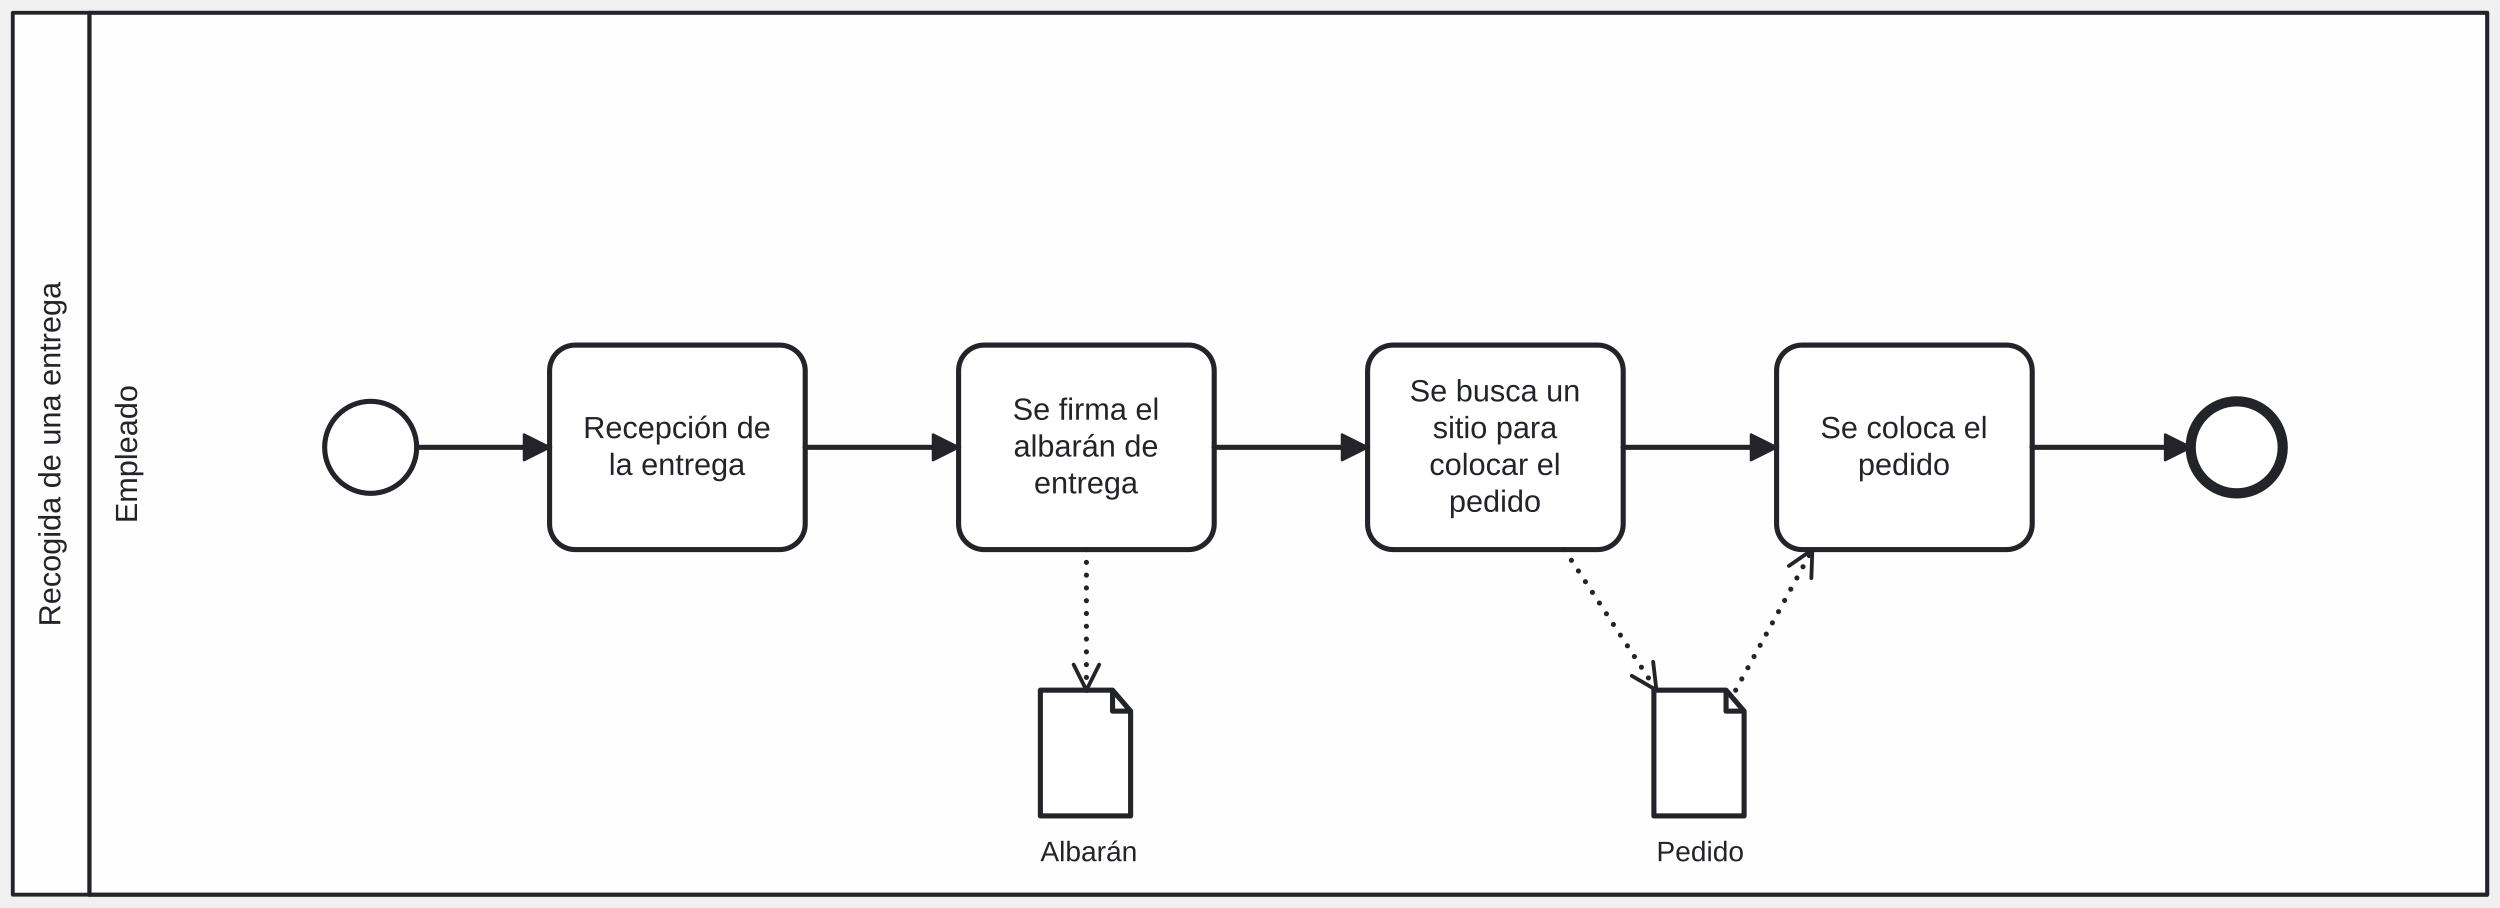
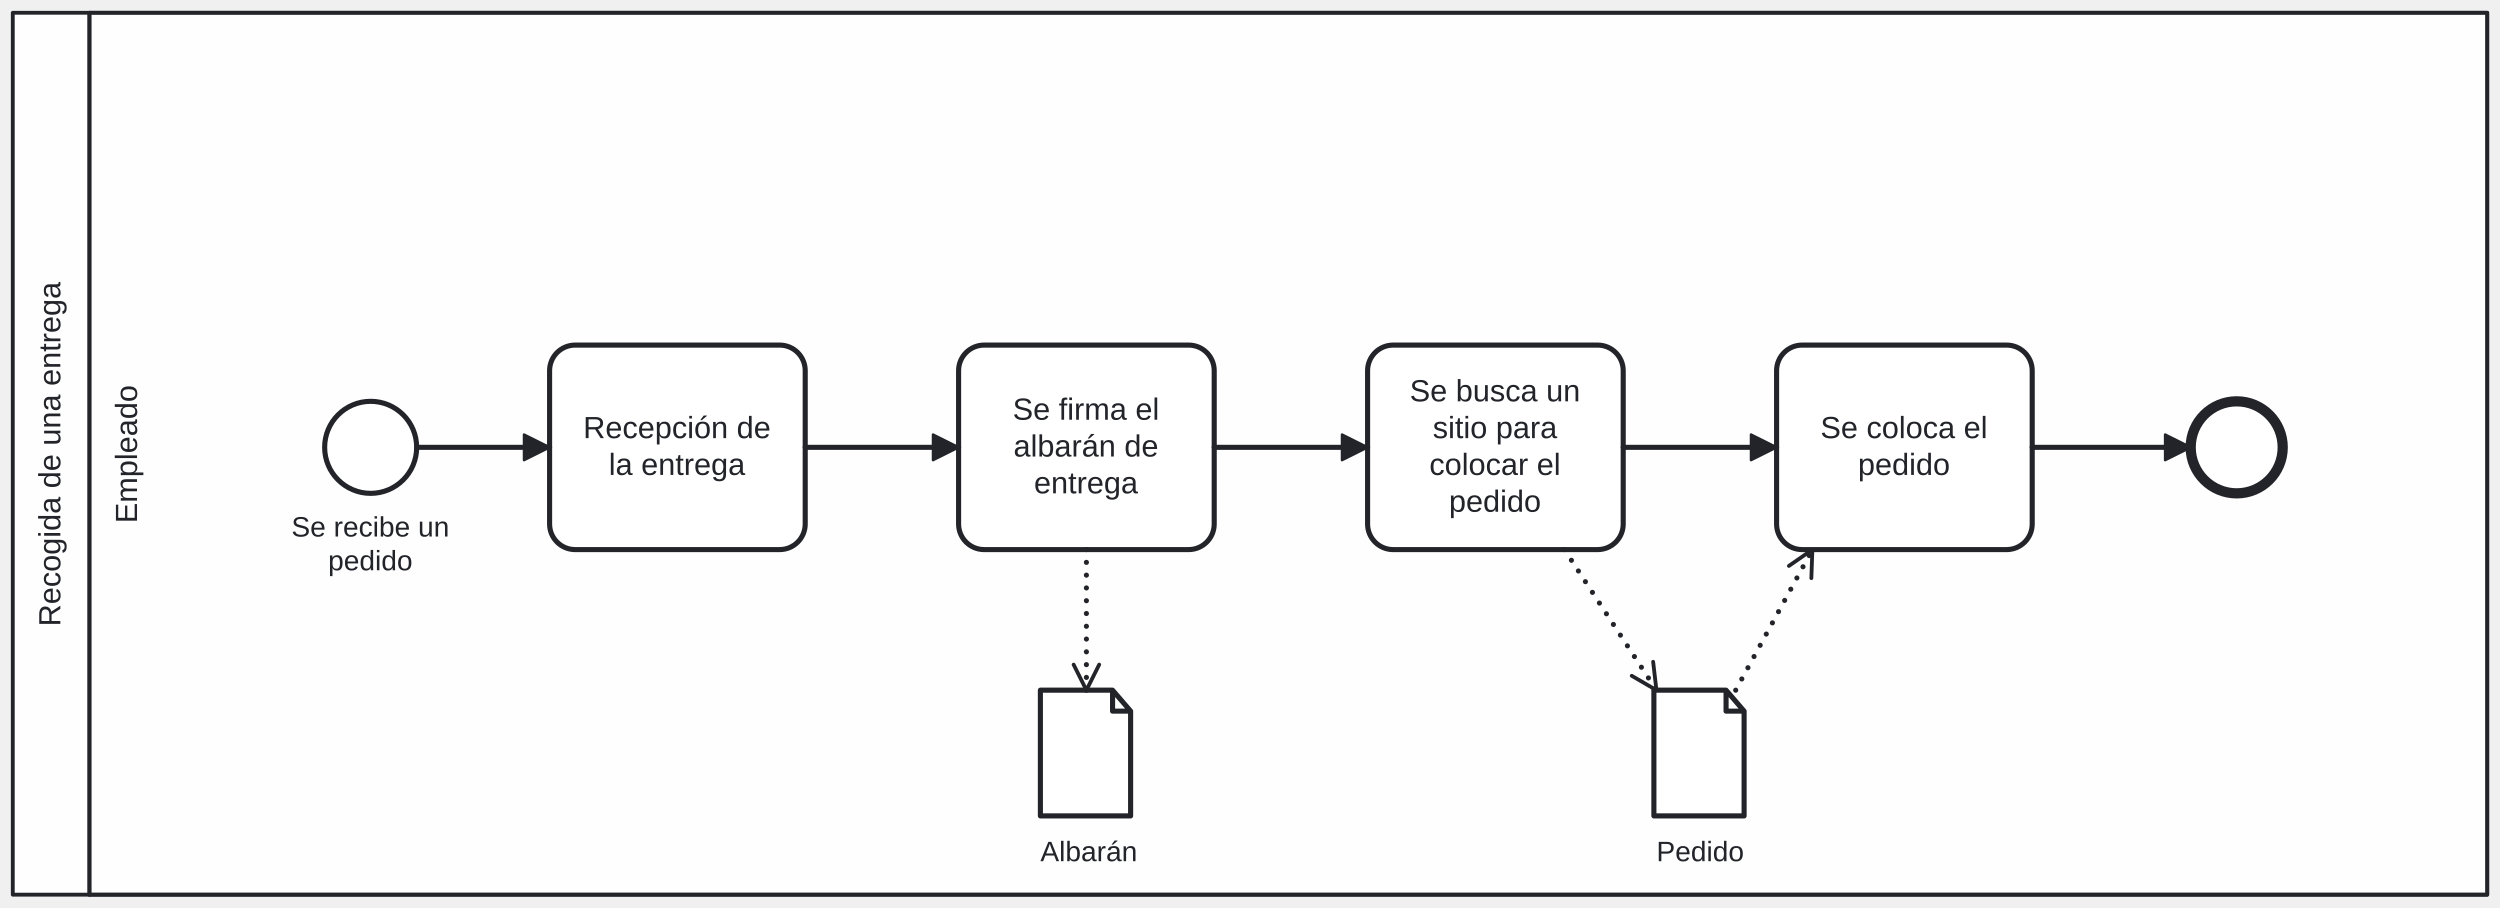
- <svg xmlns="http://www.w3.org/2000/svg" width="978" height="355" viewBox="225 335 978 355" version="1.1">
+ <svg xmlns="http://www.w3.org/2000/svg" width="978" height="355" viewBox="155 75 978 355" version="1.1">
  <defs>
    <pattern id="djs-grid-pattern-952432" width="10" height="10" patternUnits="userSpaceOnUse">
      <circle cx="0.5" cy="0.5" r="0.5" style="fill: rgb(204, 204, 204);" />
    </pattern>
  </defs>
  <g class="djs-group">
-     <g class="djs-element djs-shape" data-element-id="Participant_16nqe7f" style="display: block;" transform="matrix(1 0 0 1 230 340)">
+     <g class="djs-element djs-shape" data-element-id="Participant_16nqe7f" style="display: block;" transform="matrix(1 0 0 1 160 80)">
      <g class="djs-visual">
        <rect x="0" y="0" width="968" height="345" rx="0" ry="0" style="stroke-linecap: round; stroke-linejoin: round; stroke: rgb(34, 36, 42); stroke-width: 1.5px; fill: white; fill-opacity: 0.95;" />
        <path style="fill: none; stroke-linecap: round; stroke-linejoin: round; stroke: rgb(34, 36, 42); stroke-width: 1.5px;" d="M30,0L30,345" />
        <text lineHeight="1.2" class="djs-label" style="font-family: Arial, sans-serif; font-size: 12px; font-weight: normal; fill: rgb(34, 36, 42);" transform="matrix(-1.83697e-16 -1 1 -1.83697e-16 0 345)">
          <tspan x="104.951" y="18.6">Recogida de una entrega</tspan>
        </text>
      </g>
-       <rect x="-5" y="-5" rx="4" width="978" height="355" class="djs-outline" style="fill: none;" />
      <rect class="djs-hit djs-hit-no-move" x="0" y="0" width="968" height="345" style="fill: none; stroke-opacity: 0; stroke: white; stroke-width: 15px;" />
      <rect class="djs-hit djs-hit-click-stroke" x="0" y="0" width="968" height="345" style="fill: none; stroke-opacity: 0; stroke: white; stroke-width: 15px;" />
      <rect class="djs-hit djs-hit-all" x="0" y="0" width="30" height="345" style="fill: none; stroke-opacity: 0; stroke: white; stroke-width: 15px;" />
+       <rect x="-5" y="-5" rx="4" width="978" height="355" class="djs-outline" style="fill: none;" />
    </g>
    <g class="djs-children">
      <g class="djs-group">
-         <g class="djs-element djs-shape" data-element-id="Lane_1ui5eb5" style="display: block;" transform="matrix(1 0 0 1 260 340)">
+         <g class="djs-element djs-shape" data-element-id="Lane_1ui5eb5" style="display: block;" transform="matrix(1 0 0 1 190 80)">
          <g class="djs-visual">
            <rect x="0" y="0" width="938" height="345" rx="0" ry="0" style="stroke-linecap: round; stroke-linejoin: round; stroke: rgb(34, 36, 42); stroke-width: 1.5px; fill: white; fill-opacity: 0.25;" />
            <text lineHeight="1.2" class="djs-label" style="font-family: Arial, sans-serif; font-size: 12px; font-weight: normal; fill: rgb(34, 36, 42);" transform="matrix(-1.83697e-16 -1 1 -1.83697e-16 0 345)">
              <tspan x="145.319" y="18.6">Empleado</tspan>
            </text>
          </g>
-           <rect x="-5" y="-5" rx="4" width="948" height="355" class="djs-outline" style="fill: none;" />
          <rect class="djs-hit djs-hit-no-move" x="0" y="0" width="938" height="345" style="fill: none; stroke-opacity: 0; stroke: white; stroke-width: 15px;" />
          <rect class="djs-hit djs-hit-click-stroke" x="0" y="0" width="938" height="345" style="fill: none; stroke-opacity: 0; stroke: white; stroke-width: 15px;" />
          <rect class="djs-hit djs-hit-all" x="0" y="0" width="30" height="345" style="fill: none; stroke-opacity: 0; stroke: white; stroke-width: 15px;" />
-         </g>
-       </g>
-       <g class="djs-group">
-         <g class="djs-element djs-shape" data-element-id="StartEvent_1rzx4bt" style="display: block;" transform="matrix(1 0 0 1 352 492)">
+           <rect x="-5" y="-5" rx="4" width="948" height="355" class="djs-outline" style="fill: none;" />
+         </g>
+       </g>
+       <g class="djs-group">
+         <g class="djs-element djs-shape" data-element-id="StartEvent_1rzx4bt" style="display: block;" transform="matrix(1 0 0 1 282 232)">
          <g class="djs-visual">
            <circle cx="18" cy="18" r="18" style="stroke-linecap: round; stroke-linejoin: round; stroke: rgb(34, 36, 42); stroke-width: 2px; fill: white; fill-opacity: 0.95;" />
          </g>
          <rect class="djs-hit djs-hit-all" x="0" y="0" width="36" height="36" style="fill: none; stroke-opacity: 0; stroke: white; stroke-width: 15px;" />
          <circle cx="18" cy="18" r="23" class="djs-outline" style="fill: none;" />
        </g>
      </g>
      <g class="djs-group">
-         <g class="djs-element djs-shape" data-element-id="Activity_0boqtj5" style="display: block;" transform="matrix(1 0 0 1 440 470)">
+         <g class="djs-element djs-shape" data-element-id="Activity_0boqtj5" style="display: block;" transform="matrix(1 0 0 1 370 210)">
          <g class="djs-visual">
            <rect x="0" y="0" width="100" height="80" rx="10" ry="10" style="stroke-linecap: round; stroke-linejoin: round; stroke: rgb(34, 36, 42); stroke-width: 2px; fill: white; fill-opacity: 0.95;" />
            <text lineHeight="1.2" class="djs-label" style="font-family: Arial, sans-serif; font-size: 12px; font-weight: normal; fill: rgb(34, 36, 42);">
              <tspan x="13.146" y="36.4">Recepción de </tspan>
              <tspan x="23.15" y="50.8">la entrega</tspan>
            </text>
          </g>
          <rect class="djs-hit djs-hit-all" x="0" y="0" width="100" height="80" style="fill: none; stroke-opacity: 0; stroke: white; stroke-width: 15px;" />
          <rect x="-5" y="-5" rx="14" width="110" height="90" class="djs-outline" style="fill: none;" />
        </g>
      </g>
      <g class="djs-group">
-         <g class="djs-element djs-shape" data-element-id="Activity_1vcr71k" style="display: block;" transform="matrix(1 0 0 1 600 470)">
+         <g class="djs-element djs-shape" data-element-id="Activity_1vcr71k" style="display: block;" transform="matrix(1 0 0 1 530 210)">
          <g class="djs-visual">
            <rect x="0" y="0" width="100" height="80" rx="10" ry="10" style="stroke-linecap: round; stroke-linejoin: round; stroke: rgb(34, 36, 42); stroke-width: 2px; fill: white; fill-opacity: 0.95;" />
            <text lineHeight="1.2" class="djs-label" style="font-family: Arial, sans-serif; font-size: 12px; font-weight: normal; fill: rgb(34, 36, 42);">
              <tspan x="21.157" y="29.2">Se firma el </tspan>
              <tspan x="21.48" y="43.6">albarán de </tspan>
              <tspan x="29.487" y="58">entrega</tspan>
            </text>
          </g>
          <rect class="djs-hit djs-hit-all" x="0" y="0" width="100" height="80" style="fill: none; stroke-opacity: 0; stroke: white; stroke-width: 15px;" />
          <rect x="-5" y="-5" rx="14" width="110" height="90" class="djs-outline" style="fill: none;" />
        </g>
      </g>
      <g class="djs-group">
-         <g class="djs-element djs-shape" data-element-id="Activity_12an72w" style="display: block;" transform="matrix(1 0 0 1 760 470)">
+         <g class="djs-element djs-shape" data-element-id="Activity_12an72w" style="display: block;" transform="matrix(1 0 0 1 690 210)">
          <g class="djs-visual">
            <rect x="0" y="0" width="100" height="80" rx="10" ry="10" style="stroke-linecap: round; stroke-linejoin: round; stroke: rgb(34, 36, 42); stroke-width: 2px; fill: white; fill-opacity: 0.95;" />
            <text lineHeight="1.2" class="djs-label" style="font-family: Arial, sans-serif; font-size: 12px; font-weight: normal; fill: rgb(34, 36, 42);">
              <tspan x="16.479" y="22">Se busca un </tspan>
              <tspan x="25.491" y="36.4">sitio para </tspan>
              <tspan x="24.154" y="50.8">colocar el </tspan>
              <tspan x="31.819" y="65.2">pedido</tspan>
            </text>
          </g>
          <rect class="djs-hit djs-hit-all" x="0" y="0" width="100" height="80" style="fill: none; stroke-opacity: 0; stroke: white; stroke-width: 15px;" />
          <rect x="-5" y="-5" rx="14" width="110" height="90" class="djs-outline" style="fill: none;" />
        </g>
      </g>
      <g class="djs-group">
-         <g class="djs-element djs-shape" data-element-id="Activity_1yss2dp" style="display: block;" transform="matrix(1 0 0 1 920 470)">
+         <g class="djs-element djs-shape" data-element-id="Activity_1yss2dp" style="display: block;" transform="matrix(1 0 0 1 850 210)">
          <g class="djs-visual">
            <rect x="0" y="0" width="100" height="80" rx="10" ry="10" style="stroke-linecap: round; stroke-linejoin: round; stroke: rgb(34, 36, 42); stroke-width: 2px; fill: white; fill-opacity: 0.95;" />
            <text lineHeight="1.2" class="djs-label" style="font-family: Arial, sans-serif; font-size: 12px; font-weight: normal; fill: rgb(34, 36, 42);">
              <tspan x="17.146" y="36.4">Se coloca el </tspan>
              <tspan x="31.819" y="50.8">pedido</tspan>
            </text>
          </g>
          <rect class="djs-hit djs-hit-all" x="0" y="0" width="100" height="80" style="fill: none; stroke-opacity: 0; stroke: white; stroke-width: 15px;" />
          <rect x="-5" y="-5" rx="14" width="110" height="90" class="djs-outline" style="fill: none;" />
        </g>
      </g>
      <g class="djs-group">
-         <g class="djs-element djs-shape" data-element-id="Event_1yqx18u" style="display: block;" transform="matrix(1 0 0 1 1082 492)">
+         <g class="djs-element djs-shape" data-element-id="Event_1yqx18u" style="display: block;" transform="matrix(1 0 0 1 1012 232)">
          <g class="djs-visual">
            <circle cx="18" cy="18" r="18" style="stroke-linecap: round; stroke-linejoin: round; stroke: rgb(34, 36, 42); stroke-width: 4px; fill: white; fill-opacity: 0.95;" />
          </g>
          <rect class="djs-hit djs-hit-all" x="0" y="0" width="36" height="36" style="fill: none; stroke-opacity: 0; stroke: white; stroke-width: 15px;" />
          <circle cx="18" cy="18" r="24" class="djs-outline" style="fill: none;" />
        </g>
      </g>
      <g class="djs-group">
-         <g class="djs-element djs-shape" data-element-id="DataObjectReference_1ar64nq" style="display: block;" transform="matrix(1 0 0 1 632 605)">
+         <g class="djs-element djs-shape" data-element-id="DataObjectReference_1ar64nq" style="display: block;" transform="matrix(1 0 0 1 562 345)">
          <g class="djs-visual">
            <path d="m 0,0 28.235,0 7.059,8.197 0,40.984 -35.294,0 0,-49.18 28.235,0 0,8.197 7.059,0" style="fill: white; stroke-linecap: round; stroke-linejoin: round; stroke: rgb(34, 36, 42); stroke-width: 2px; fill-opacity: 0.95;" />
          </g>
          <rect class="djs-hit djs-hit-all" x="0" y="0" width="36" height="50" style="fill: none; stroke-opacity: 0; stroke: white; stroke-width: 15px;" />
          <path d="M44.765 11.326L36.989 2.641C36.045 1.586 34.565 0.989 33.19 0.989H5.987C3.227 0.989 0.99 3.349 0.99 6.26V55.023C0.99 57.935 3.227 60.295 5.987 60.295H40.966C43.726 60.295 45.963 57.935 45.963 55.023V14.946C45.963 13.6 45.641 12.305 44.765 11.326Z" transform="translate(-6, -6)" class="djs-outline" style="stroke-width: 2px; fill: none;" />
        </g>
      </g>
      <g class="djs-group">
-         <g class="djs-element djs-shape" data-element-id="DataObjectReference_0m4eo1v" style="display: block;" transform="matrix(1 0 0 1 872 605)">
+         <g class="djs-element djs-shape" data-element-id="DataObjectReference_1ar64nq_label" style="display: block;" transform="matrix(1 0 0 1 562 402)">
+           <g class="djs-visual">
+             <text lineHeight="1.2" class="djs-label" style="font-family: Arial, sans-serif; font-size: 11px; font-weight: normal; fill: rgb(34, 36, 42);">
+               <tspan x="0" y="9.9">Albarán</tspan>
+             </text>
+           </g>
+           <rect class="djs-hit djs-hit-all" x="0" y="0" width="37" height="14" style="fill: none; stroke-opacity: 0; stroke: white; stroke-width: 15px;" />
+           <rect x="-5" y="-5" rx="4" width="47" height="24" class="djs-outline" style="fill: none;" />
+         </g>
+       </g>
+       <g class="djs-group">
+         <g class="djs-element djs-shape" data-element-id="DataObjectReference_0m4eo1v" style="display: block;" transform="matrix(1 0 0 1 802 345)">
          <g class="djs-visual">
            <path d="m 0,0 28.235,0 7.059,8.197 0,40.984 -35.294,0 0,-49.18 28.235,0 0,8.197 7.059,0" style="fill: white; stroke-linecap: round; stroke-linejoin: round; stroke: rgb(34, 36, 42); stroke-width: 2px; fill-opacity: 0.95;" />
          </g>
          <rect class="djs-hit djs-hit-all" x="0" y="0" width="36" height="50" style="fill: none; stroke-opacity: 0; stroke: white; stroke-width: 15px;" />
          <path d="M44.765 11.326L36.989 2.641C36.045 1.586 34.565 0.989 33.19 0.989H5.987C3.227 0.989 0.99 3.349 0.99 6.26V55.023C0.99 57.935 3.227 60.295 5.987 60.295H40.966C43.726 60.295 45.963 57.935 45.963 55.023V14.946C45.963 13.6 45.641 12.305 44.765 11.326Z" transform="translate(-6, -6)" class="djs-outline" style="stroke-width: 2px; fill: none;" />
        </g>
      </g>
      <g class="djs-group">
+         <g class="djs-element djs-shape" data-element-id="DataObjectReference_0m4eo1v_label" style="display: block;" transform="matrix(1 0 0 1 803 402)">
+           <g class="djs-visual">
+             <text lineHeight="1.2" class="djs-label" style="font-family: Arial, sans-serif; font-size: 11px; font-weight: normal; fill: rgb(34, 36, 42);">
+               <tspan x="0" y="9.9">Pedido</tspan>
+             </text>
+           </g>
+           <rect class="djs-hit djs-hit-all" x="0" y="0" width="35" height="14" style="fill: none; stroke-opacity: 0; stroke: white; stroke-width: 15px;" />
+           <rect x="-5" y="-5" rx="4" width="45" height="24" class="djs-outline" style="fill: none;" />
+         </g>
+       </g>
+       <g class="djs-group">
        <g class="djs-element djs-connection" data-element-id="Flow_12ojd90" style="display: block;">
          <g class="djs-visual">
            <defs>
-               <marker id="marker-az1nmhivoffo863wtpy0envp4" viewBox="0 0 20 20" refX="11" refY="10" markerWidth="10" markerHeight="10" orient="auto">
-                 <path d="M 1 5 L 11 10 L 1 15 Z" style="stroke-linecap: round; stroke-linejoin: round; stroke: rgb(34, 36, 42); stroke-width: 1px; fill: rgb(34, 36, 42);" />
-               </marker>
-             </defs>
-             <path data-corner-radius="5" style="fill: none; stroke-linecap: round; stroke-linejoin: round; stroke: rgb(34, 36, 42); stroke-width: 2px; marker-end: url('#marker-az1nmhivoffo863wtpy0envp4');" d="M388,510L440,510" />
-           </g>
-           <rect x="383" y="505" rx="4" width="62" height="10" class="djs-outline" style="fill: none;" />
-           <path d="M388,510L440,510" class="djs-hit djs-hit-stroke" style="fill: none; stroke-opacity: 0; stroke: white; stroke-width: 15px;" />
+               <marker id="marker-72wi1szpy4sjzgtx68dibn15u" viewBox="0 0 20 20" refX="11" refY="10" markerWidth="10" markerHeight="10" orient="auto">
+                 <path d="M 1 5 L 11 10 L 1 15 Z" style="stroke-linecap: round; stroke-linejoin: round; stroke: rgb(34, 36, 42); stroke-width: 1px; fill: rgb(34, 36, 42);" />
+               </marker>
+             </defs>
+             <path data-corner-radius="5" style="fill: none; stroke-linecap: round; stroke-linejoin: round; stroke: rgb(34, 36, 42); stroke-width: 2px; marker-end: url('#marker-72wi1szpy4sjzgtx68dibn15u');" d="M318,250L370,250" />
+           </g>
+           <rect x="313" y="245" rx="4" width="62" height="10" class="djs-outline" style="fill: none;" />
+           <path d="M318,250L370,250" class="djs-hit djs-hit-stroke" style="fill: none; stroke-opacity: 0; stroke: white; stroke-width: 15px;" />
        </g>
      </g>
      <g class="djs-group">
        <g class="djs-element djs-connection" data-element-id="Flow_0hpbtf3" style="display: block;">
          <g class="djs-visual">
            <defs>
-               <marker id="marker-70hmm67dxx07j0s60rixu5j9g" viewBox="0 0 20 20" refX="11" refY="10" markerWidth="10" markerHeight="10" orient="auto">
-                 <path d="M 1 5 L 11 10 L 1 15 Z" style="stroke-linecap: round; stroke-linejoin: round; stroke: rgb(34, 36, 42); stroke-width: 1px; fill: rgb(34, 36, 42);" />
-               </marker>
-             </defs>
-             <path data-corner-radius="5" style="fill: none; stroke-linecap: round; stroke-linejoin: round; stroke: rgb(34, 36, 42); stroke-width: 2px; marker-end: url('#marker-70hmm67dxx07j0s60rixu5j9g');" d="M540,510L600,510" />
-           </g>
-           <rect x="535" y="505" rx="4" width="70" height="10" class="djs-outline" style="fill: none;" />
-           <path d="M540,510L600,510" class="djs-hit djs-hit-stroke" style="fill: none; stroke-opacity: 0; stroke: white; stroke-width: 15px;" />
+               <marker id="marker-6w1m3580bm9ngzq11sgd43xyu" viewBox="0 0 20 20" refX="11" refY="10" markerWidth="10" markerHeight="10" orient="auto">
+                 <path d="M 1 5 L 11 10 L 1 15 Z" style="stroke-linecap: round; stroke-linejoin: round; stroke: rgb(34, 36, 42); stroke-width: 1px; fill: rgb(34, 36, 42);" />
+               </marker>
+             </defs>
+             <path data-corner-radius="5" style="fill: none; stroke-linecap: round; stroke-linejoin: round; stroke: rgb(34, 36, 42); stroke-width: 2px; marker-end: url('#marker-6w1m3580bm9ngzq11sgd43xyu');" d="M470,250L530,250" />
+           </g>
+           <rect x="465" y="245" rx="4" width="70" height="10" class="djs-outline" style="fill: none;" />
+           <path d="M470,250L530,250" class="djs-hit djs-hit-stroke" style="fill: none; stroke-opacity: 0; stroke: white; stroke-width: 15px;" />
        </g>
      </g>
      <g class="djs-group">
        <g class="djs-element djs-connection" data-element-id="Flow_1ril16u" style="display: block;">
          <g class="djs-visual">
            <defs>
-               <marker id="marker-b535fy59cvl3u0cij3kg16tdb" viewBox="0 0 20 20" refX="11" refY="10" markerWidth="10" markerHeight="10" orient="auto">
-                 <path d="M 1 5 L 11 10 L 1 15 Z" style="stroke-linecap: round; stroke-linejoin: round; stroke: rgb(34, 36, 42); stroke-width: 1px; fill: rgb(34, 36, 42);" />
-               </marker>
-             </defs>
-             <path data-corner-radius="5" style="fill: none; stroke-linecap: round; stroke-linejoin: round; stroke: rgb(34, 36, 42); stroke-width: 2px; marker-end: url('#marker-b535fy59cvl3u0cij3kg16tdb');" d="M700,510L760,510" />
-           </g>
-           <rect x="695" y="505" rx="4" width="70" height="10" class="djs-outline" style="fill: none;" />
-           <path d="M700,510L760,510" class="djs-hit djs-hit-stroke" style="fill: none; stroke-opacity: 0; stroke: white; stroke-width: 15px;" />
+               <marker id="marker-16a59waskhlcmq3q0qw2m01u8" viewBox="0 0 20 20" refX="11" refY="10" markerWidth="10" markerHeight="10" orient="auto">
+                 <path d="M 1 5 L 11 10 L 1 15 Z" style="stroke-linecap: round; stroke-linejoin: round; stroke: rgb(34, 36, 42); stroke-width: 1px; fill: rgb(34, 36, 42);" />
+               </marker>
+             </defs>
+             <path data-corner-radius="5" style="fill: none; stroke-linecap: round; stroke-linejoin: round; stroke: rgb(34, 36, 42); stroke-width: 2px; marker-end: url('#marker-16a59waskhlcmq3q0qw2m01u8');" d="M630,250L690,250" />
+           </g>
+           <rect x="625" y="245" rx="4" width="70" height="10" class="djs-outline" style="fill: none;" />
+           <path d="M630,250L690,250" class="djs-hit djs-hit-stroke" style="fill: none; stroke-opacity: 0; stroke: white; stroke-width: 15px;" />
        </g>
      </g>
      <g class="djs-group">
        <g class="djs-element djs-connection" data-element-id="Flow_0fbvxa7" style="display: block;">
          <g class="djs-visual">
            <defs>
-               <marker id="marker-cqvz65mzqtd6o1ombl8uyf3ok" viewBox="0 0 20 20" refX="11" refY="10" markerWidth="10" markerHeight="10" orient="auto">
-                 <path d="M 1 5 L 11 10 L 1 15 Z" style="stroke-linecap: round; stroke-linejoin: round; stroke: rgb(34, 36, 42); stroke-width: 1px; fill: rgb(34, 36, 42);" />
-               </marker>
-             </defs>
-             <path data-corner-radius="5" style="fill: none; stroke-linecap: round; stroke-linejoin: round; stroke: rgb(34, 36, 42); stroke-width: 2px; marker-end: url('#marker-cqvz65mzqtd6o1ombl8uyf3ok');" d="M860,510L920,510" />
-           </g>
-           <rect x="855" y="505" rx="4" width="70" height="10" class="djs-outline" style="fill: none;" />
-           <path d="M860,510L920,510" class="djs-hit djs-hit-stroke" style="fill: none; stroke-opacity: 0; stroke: white; stroke-width: 15px;" />
+               <marker id="marker-714rgcn1epzcnv6stujxu5tfh" viewBox="0 0 20 20" refX="11" refY="10" markerWidth="10" markerHeight="10" orient="auto">
+                 <path d="M 1 5 L 11 10 L 1 15 Z" style="stroke-linecap: round; stroke-linejoin: round; stroke: rgb(34, 36, 42); stroke-width: 1px; fill: rgb(34, 36, 42);" />
+               </marker>
+             </defs>
+             <path data-corner-radius="5" style="fill: none; stroke-linecap: round; stroke-linejoin: round; stroke: rgb(34, 36, 42); stroke-width: 2px; marker-end: url('#marker-714rgcn1epzcnv6stujxu5tfh');" d="M790,250L850,250" />
+           </g>
+           <rect x="785" y="245" rx="4" width="70" height="10" class="djs-outline" style="fill: none;" />
+           <path d="M790,250L850,250" class="djs-hit djs-hit-stroke" style="fill: none; stroke-opacity: 0; stroke: white; stroke-width: 15px;" />
        </g>
      </g>
      <g class="djs-group">
        <g class="djs-element djs-connection" data-element-id="Flow_0adc4ev" style="display: block;">
          <g class="djs-visual">
            <defs>
-               <marker id="marker-dfdocrzjz0cq4non2tlaqk0zg" viewBox="0 0 20 20" refX="11" refY="10" markerWidth="10" markerHeight="10" orient="auto">
-                 <path d="M 1 5 L 11 10 L 1 15 Z" style="stroke-linecap: round; stroke-linejoin: round; stroke: rgb(34, 36, 42); stroke-width: 1px; fill: rgb(34, 36, 42);" />
-               </marker>
-             </defs>
-             <path data-corner-radius="5" style="fill: none; stroke-linecap: round; stroke-linejoin: round; stroke: rgb(34, 36, 42); stroke-width: 2px; marker-end: url('#marker-dfdocrzjz0cq4non2tlaqk0zg');" d="M1020,510L1082,510" />
-           </g>
-           <rect x="1015" y="505" rx="4" width="72" height="10" class="djs-outline" style="fill: none;" />
-           <path d="M1020,510L1082,510" class="djs-hit djs-hit-stroke" style="fill: none; stroke-opacity: 0; stroke: white; stroke-width: 15px;" />
-         </g>
-       </g>
-     </g>
-   </g>
-   <g class="djs-group">
-     <g class="djs-element djs-shape" data-element-id="DataObjectReference_1ar64nq_label" style="display: block;" transform="matrix(1 0 0 1 632 662)">
-       <g class="djs-visual">
-         <text lineHeight="1.2" class="djs-label" style="font-family: Arial, sans-serif; font-size: 11px; font-weight: normal; fill: rgb(34, 36, 42);">
-           <tspan x="0" y="9.9">Albarán</tspan>
-         </text>
-       </g>
-       <rect class="djs-hit djs-hit-all" x="0" y="0" width="37" height="14" style="fill: none; stroke-opacity: 0; stroke: white; stroke-width: 15px;" />
-       <rect x="-5" y="-5" rx="4" width="47" height="24" class="djs-outline" style="fill: none;" />
-     </g>
-   </g>
-   <g class="djs-group">
-     <g class="djs-element djs-shape" data-element-id="DataObjectReference_0m4eo1v_label" style="display: block;" transform="matrix(1 0 0 1 873 662)">
-       <g class="djs-visual">
-         <text lineHeight="1.2" class="djs-label" style="font-family: Arial, sans-serif; font-size: 11px; font-weight: normal; fill: rgb(34, 36, 42);">
-           <tspan x="0" y="9.9">Pedido</tspan>
-         </text>
-       </g>
-       <rect class="djs-hit djs-hit-all" x="0" y="0" width="35" height="14" style="fill: none; stroke-opacity: 0; stroke: white; stroke-width: 15px;" />
-       <rect x="-5" y="-5" rx="4" width="45" height="24" class="djs-outline" style="fill: none;" />
+               <marker id="marker-aiqbe40p7l46leguambqwkxba" viewBox="0 0 20 20" refX="11" refY="10" markerWidth="10" markerHeight="10" orient="auto">
+                 <path d="M 1 5 L 11 10 L 1 15 Z" style="stroke-linecap: round; stroke-linejoin: round; stroke: rgb(34, 36, 42); stroke-width: 1px; fill: rgb(34, 36, 42);" />
+               </marker>
+             </defs>
+             <path data-corner-radius="5" style="fill: none; stroke-linecap: round; stroke-linejoin: round; stroke: rgb(34, 36, 42); stroke-width: 2px; marker-end: url('#marker-aiqbe40p7l46leguambqwkxba');" d="M950,250L1012,250" />
+           </g>
+           <rect x="945" y="245" rx="4" width="72" height="10" class="djs-outline" style="fill: none;" />
+           <path d="M950,250L1012,250" class="djs-hit djs-hit-stroke" style="fill: none; stroke-opacity: 0; stroke: white; stroke-width: 15px;" />
+         </g>
+       </g>
+       <g class="djs-group">
+         <g class="djs-element djs-shape" data-element-id="StartEvent_1rzx4bt_label" style="display: block;" transform="matrix(1 0 0 1 269 275)">
+           <g class="djs-visual">
+             <text lineHeight="1.2" class="djs-label" style="font-family: Arial, sans-serif; font-size: 11px; font-weight: normal; fill: rgb(34, 36, 42);">
+               <tspan x="0" y="9.9">Se recibe un </tspan>
+               <tspan x="14.359" y="23.1">pedido</tspan>
+             </text>
+           </g>
+           <rect class="djs-hit djs-hit-all" x="0" y="0" width="62" height="27" style="fill: none; stroke-opacity: 0; stroke: white; stroke-width: 15px;" />
+           <rect x="-5" y="-5" rx="4" width="72" height="37" class="djs-outline" style="fill: none;" />
+         </g>
+       </g>
    </g>
  </g>
  <g class="djs-group">
    <g class="djs-element djs-connection" data-element-id="DataOutputAssociation_0kvqstj" style="display: block;">
      <g class="djs-visual">
        <defs>
-           <marker id="marker-bswp9q26vwxa53kkcewmj8fmz" viewBox="0 0 20 20" refX="11" refY="10" markerWidth="10" markerHeight="10" orient="auto">
+           <marker id="marker-cbkbsuupbx39d2t6d8wnpx7dv" viewBox="0 0 20 20" refX="11" refY="10" markerWidth="10" markerHeight="10" orient="auto">
            <path d="M 1 5 L 11 10 L 1 15" style="fill: none; stroke-linecap: round; stroke-linejoin: round; stroke: rgb(34, 36, 42); stroke-width: 1.5px; stroke-dasharray: 10000, 1;" />
          </marker>
        </defs>
-         <path data-corner-radius="5" style="fill: none; stroke-linecap: round; stroke-linejoin: round; stroke: rgb(34, 36, 42); stroke-width: 2px; marker-end: url('#marker-bswp9q26vwxa53kkcewmj8fmz'); stroke-dasharray: 0, 5;" d="M650,550L650,605" />
-       </g>
-       <rect x="645" y="545" rx="4" width="10" height="65" class="djs-outline" style="fill: none;" />
-       <path d="M650,550L650,605" class="djs-hit djs-hit-stroke" style="fill: none; stroke-opacity: 0; stroke: white; stroke-width: 15px;" />
+         <path data-corner-radius="5" style="fill: none; stroke-linecap: round; stroke-linejoin: round; stroke: rgb(34, 36, 42); stroke-width: 2px; marker-end: url('#marker-cbkbsuupbx39d2t6d8wnpx7dv'); stroke-dasharray: 0, 5;" d="M580,290L580,345" />
+       </g>
+       <rect x="575" y="285" rx="4" width="10" height="65" class="djs-outline" style="fill: none;" />
+       <path d="M580,290L580,345" class="djs-hit djs-hit-stroke" style="fill: none; stroke-opacity: 0; stroke: white; stroke-width: 15px;" />
    </g>
  </g>
  <g class="djs-group">
    <g class="djs-element djs-connection" data-element-id="DataOutputAssociation_1c97i1t" style="display: block;">
      <g class="djs-visual">
        <defs>
-           <marker id="marker-0k2abdyc147gdqob1lzkp4fma" viewBox="0 0 20 20" refX="11" refY="10" markerWidth="10" markerHeight="10" orient="auto">
+           <marker id="marker-6e1mrm2qz954r9f53scfhz7yd" viewBox="0 0 20 20" refX="11" refY="10" markerWidth="10" markerHeight="10" orient="auto">
            <path d="M 1 5 L 11 10 L 1 15" style="fill: none; stroke-linecap: round; stroke-linejoin: round; stroke: rgb(34, 36, 42); stroke-width: 1.5px; stroke-dasharray: 10000, 1;" />
          </marker>
        </defs>
-         <path data-corner-radius="5" style="fill: none; stroke-linecap: round; stroke-linejoin: round; stroke: rgb(34, 36, 42); stroke-width: 2px; marker-end: url('#marker-0k2abdyc147gdqob1lzkp4fma'); stroke-dasharray: 0, 5;" d="M837,550L873,605" />
-       </g>
-       <rect x="832" y="545" rx="4" width="46" height="65" class="djs-outline" style="fill: none;" />
-       <path d="M837,550L873,605" class="djs-hit djs-hit-stroke" style="fill: none; stroke-opacity: 0; stroke: white; stroke-width: 15px;" />
+         <path data-corner-radius="5" style="fill: none; stroke-linecap: round; stroke-linejoin: round; stroke: rgb(34, 36, 42); stroke-width: 2px; marker-end: url('#marker-6e1mrm2qz954r9f53scfhz7yd'); stroke-dasharray: 0, 5;" d="M767,290L803,345" />
+       </g>
+       <rect x="762" y="285" rx="4" width="46" height="65" class="djs-outline" style="fill: none;" />
+       <path d="M767,290L803,345" class="djs-hit djs-hit-stroke" style="fill: none; stroke-opacity: 0; stroke: white; stroke-width: 15px;" />
    </g>
  </g>
  <g class="djs-group">
    <g class="djs-element djs-connection" data-element-id="DataInputAssociation_0198n2s" style="display: block;">
      <g class="djs-visual">
        <defs>
-           <marker id="marker-ekftjqu8e7dnoft657cyy8xxc" viewBox="0 0 20 20" refX="11" refY="10" markerWidth="10" markerHeight="10" orient="auto">
+           <marker id="marker-5cxb17sh156xea8lkv5302pcb" viewBox="0 0 20 20" refX="11" refY="10" markerWidth="10" markerHeight="10" orient="auto">
            <path d="M 1 5 L 11 10 L 1 15" style="fill: none; stroke-linecap: round; stroke-linejoin: round; stroke: rgb(34, 36, 42); stroke-width: 1.5px; stroke-dasharray: 10000, 1;" />
          </marker>
        </defs>
-         <path data-corner-radius="5" style="fill: none; stroke-linecap: round; stroke-linejoin: round; stroke: rgb(34, 36, 42); stroke-width: 2px; marker-end: url('#marker-ekftjqu8e7dnoft657cyy8xxc'); stroke-dasharray: 0, 5;" d="M904,605L934,550" />
-       </g>
-       <rect x="899" y="545" rx="4" width="40" height="65" class="djs-outline" style="fill: none;" />
-       <path d="M904,605L934,550" class="djs-hit djs-hit-stroke" style="fill: none; stroke-opacity: 0; stroke: white; stroke-width: 15px;" />
+         <path data-corner-radius="5" style="fill: none; stroke-linecap: round; stroke-linejoin: round; stroke: rgb(34, 36, 42); stroke-width: 2px; marker-end: url('#marker-5cxb17sh156xea8lkv5302pcb'); stroke-dasharray: 0, 5;" d="M834,345L864,290" />
+       </g>
+       <rect x="829" y="285" rx="4" width="40" height="65" class="djs-outline" style="fill: none;" />
+       <path d="M834,345L864,290" class="djs-hit djs-hit-stroke" style="fill: none; stroke-opacity: 0; stroke: white; stroke-width: 15px;" />
    </g>
  </g>
</svg>
